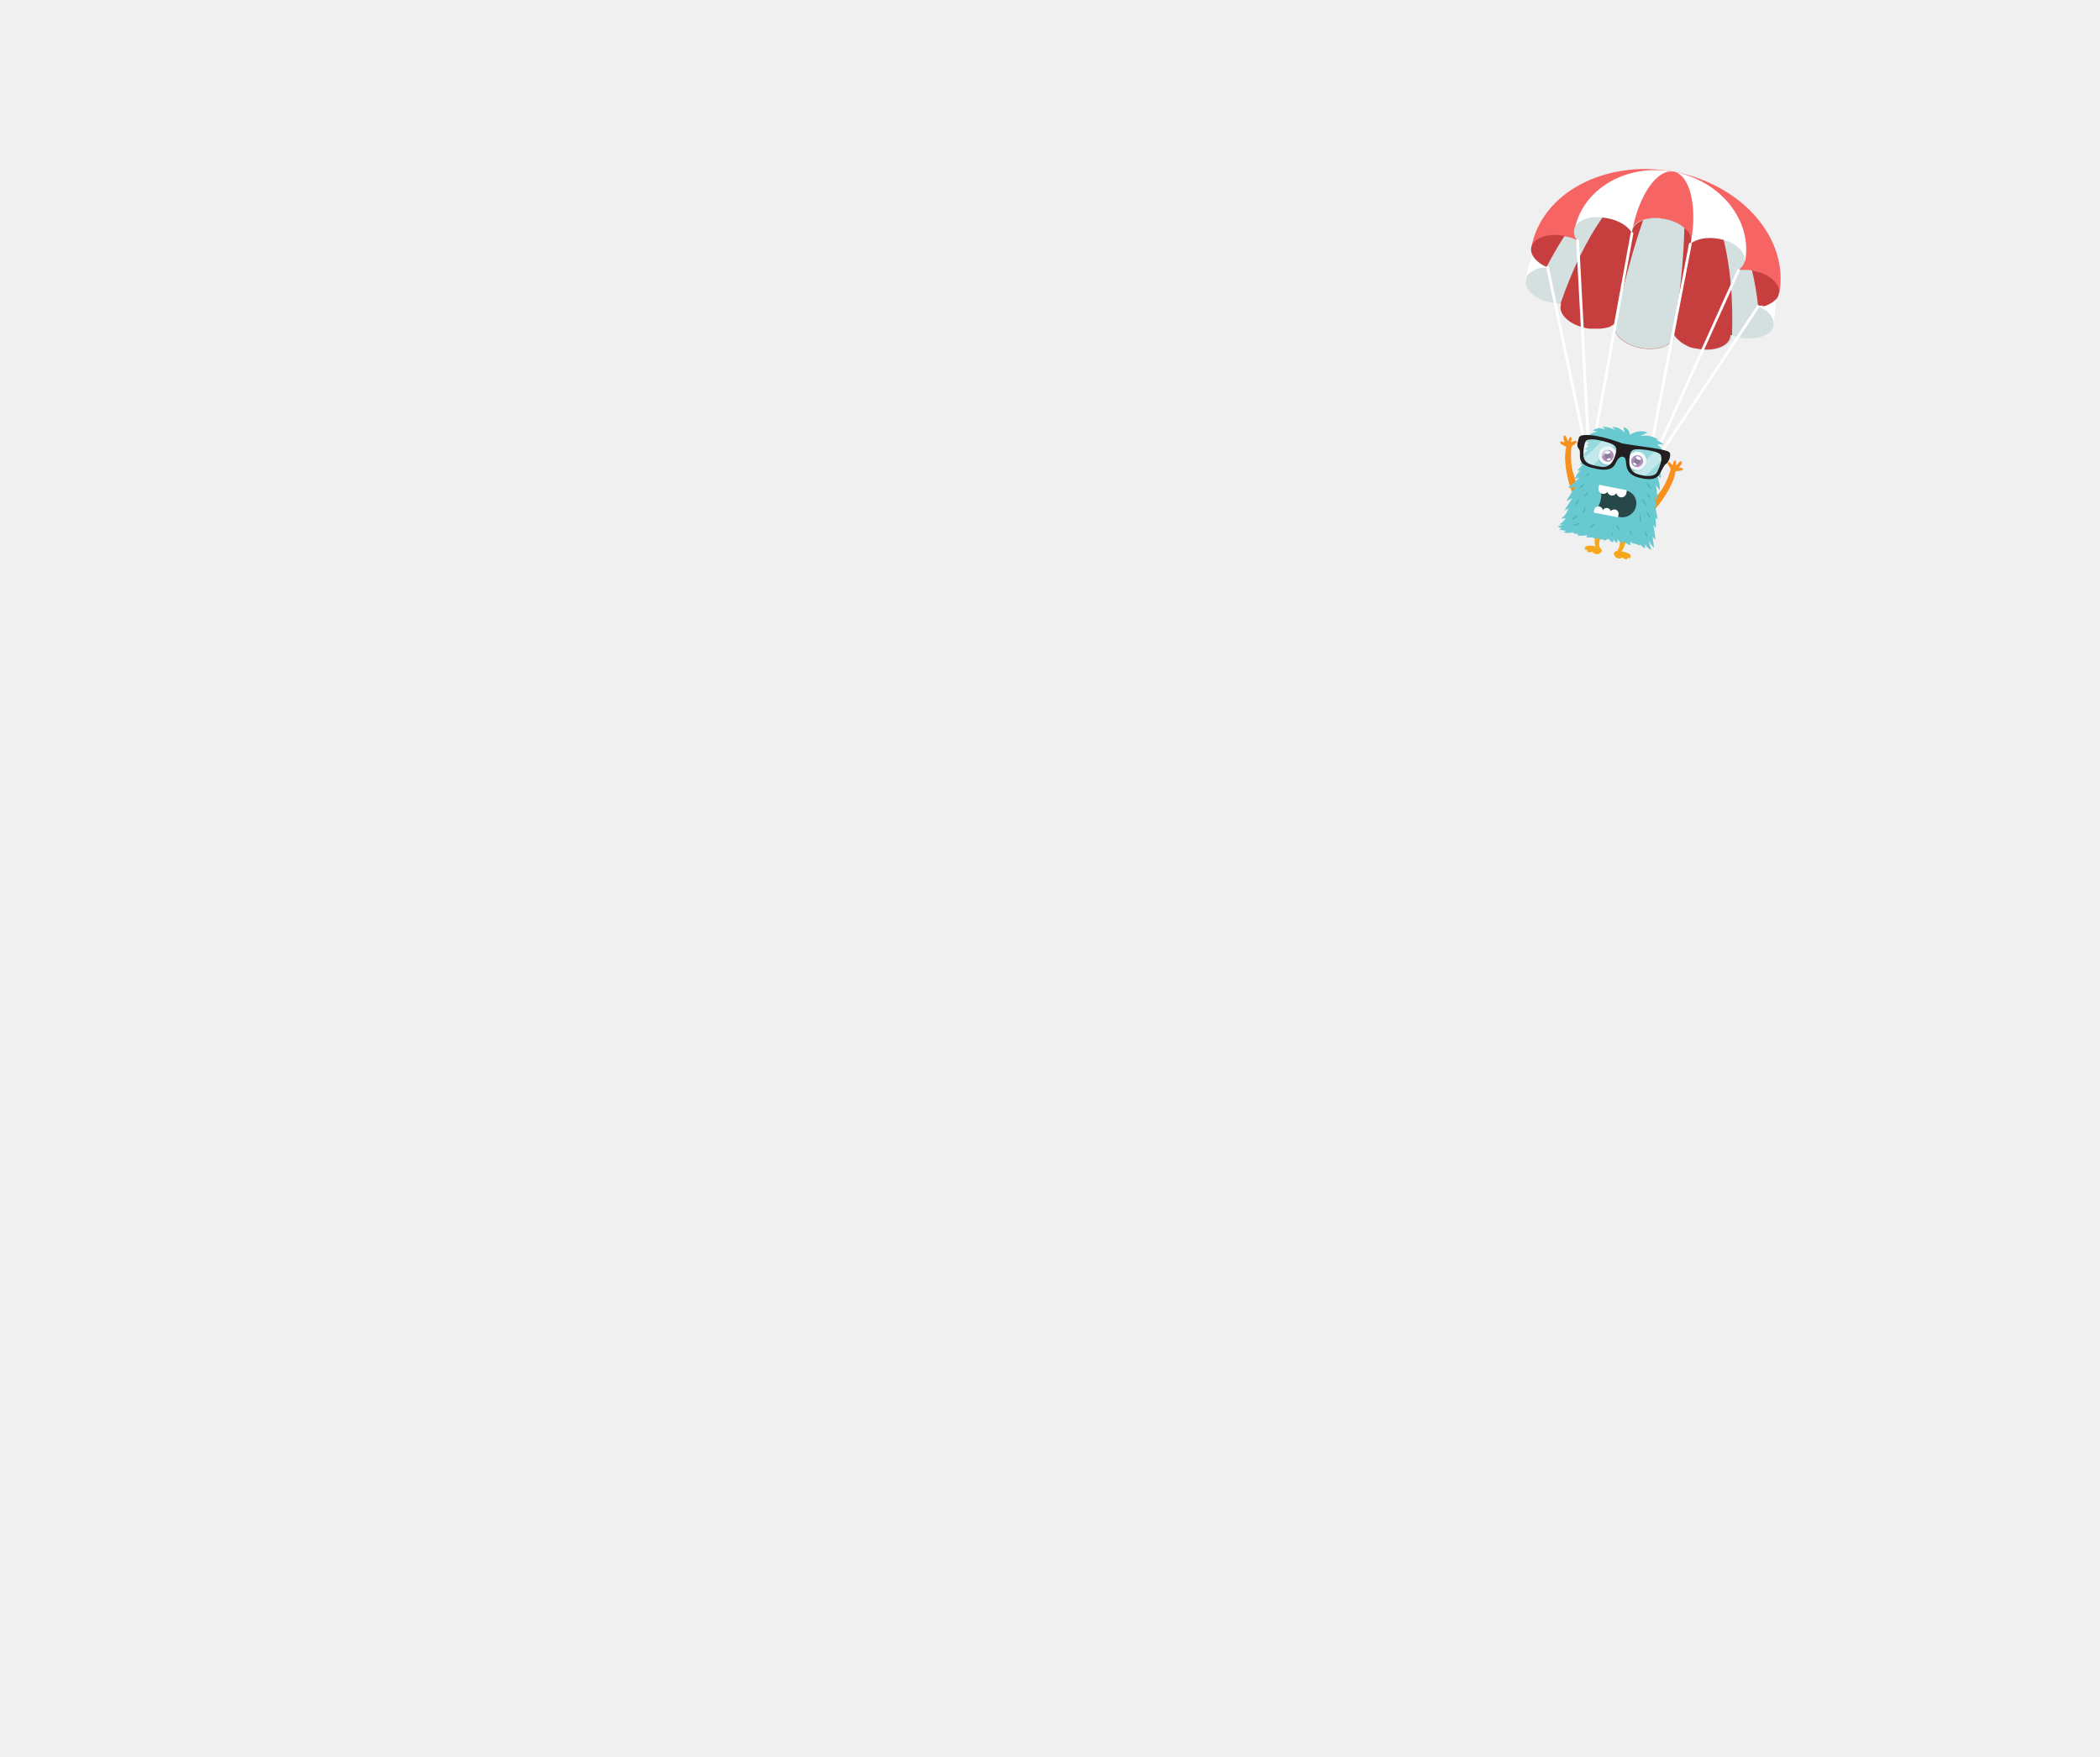
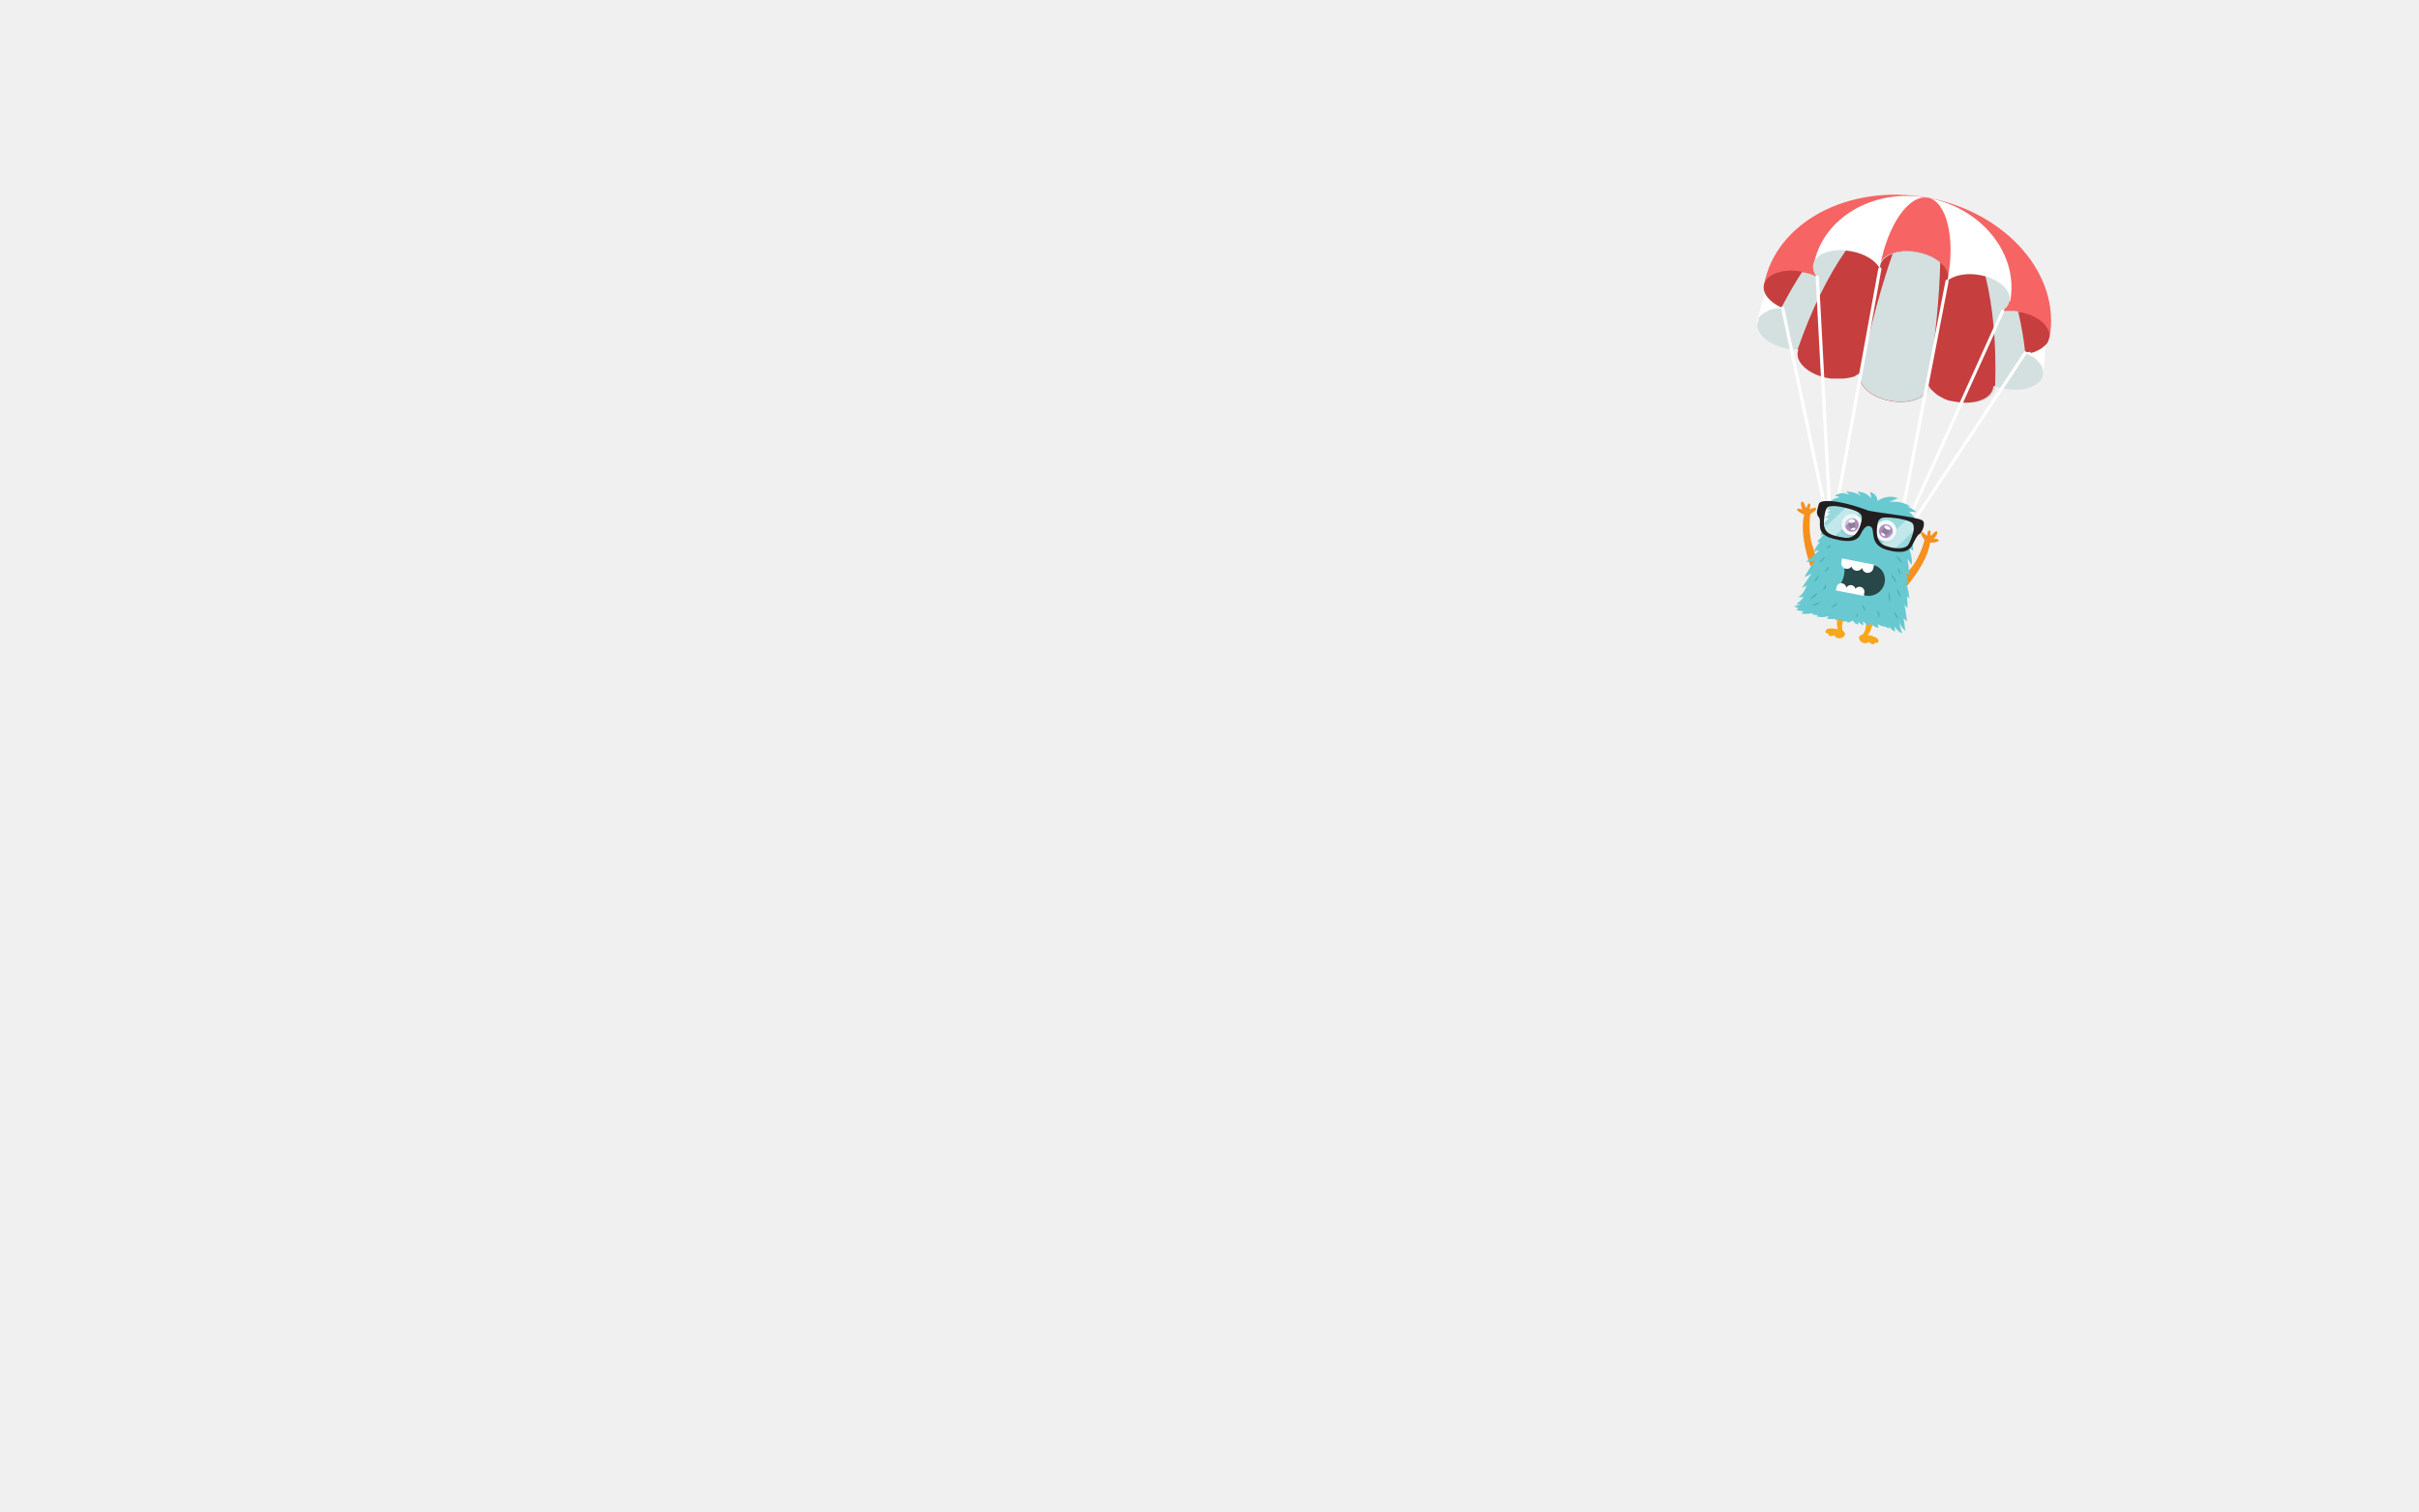
- <svg xmlns="http://www.w3.org/2000/svg" viewBox="-4291 6722 1920 1606">
+ <svg xmlns="http://www.w3.org/2000/svg" viewBox="-4305 6722 1920 1200">
  <defs>
    <style>
      .cls-1 {
-         clip-path: url(#clip-Screen_2-3);
+         clip-path: url(#clip-Screen-2-3);
      }

      .cls-2, .cls-6 {
        fill: #fff;
      }

      .cls-2, .cls-3, .cls-4, .cls-5 {
        fill-rule: evenodd;
      }

      .cls-3 {
        fill: #f66464;
      }

      .cls-4 {
        fill: #d3e0df;
      }

      .cls-5 {
        fill: #c73e3e;
      }

      .cls-7 {
        fill: #f7a71b;
      }

      .cls-8 {
        fill: #f6901e;
      }

      .cls-9 {
        fill: #69c9d0;
      }

      .cls-10, .cls-16 {
        fill: #231f20;
      }

      .cls-10 {
        opacity: 0.16;
      }

      .cls-11 {
        fill: #8e489a;
      }

      .cls-12 {
        fill: #212120;
        opacity: 0.52;
      }

      .cls-13, .cls-15 {
        fill: #e3f3f5;
      }

      .cls-13 {
        opacity: 0.57;
      }

      .cls-14 {
        opacity: 0.39;
      }

      .cls-17 {
        fill: #274748;
      }

      .cls-18 {
        fill: #43b6b8;
      }
    </style>
-     <clipPath id="clip-Screen_2-3">
-       <rect x="-4291" y="6722" width="1920" height="1606" />
+     <clipPath id="clip-Screen-2-3">
+       <rect x="-4305" y="6722" width="1920" height="1200" />
    </clipPath>
  </defs>
-   <g id="Screen_2-3" data-name="Screen 2-3" class="cls-1">
-     <g id="Groupe_292" data-name="Groupe 292" transform="translate(-4290 5186)">
+   <g id="Screen-2-3" class="cls-1">
+     <g id="Groupe_292" data-name="Groupe 292" transform="translate(-4304 5186)">
      <g id="Groupe_250" data-name="Groupe 250" transform="translate(1393.422 1690.557)">
        <g id="Groupe_224" data-name="Groupe 224" transform="translate(0 0)">
          <path id="Tracé_959" data-name="Tracé 959" class="cls-2" d="M226.68,144.084C239.026,77.29,198.16,13.83,135.564,2.348,72.967-9.258,12.346,35.56,0,102.23Z" transform="translate(0 0.166)" />
          <path id="Tracé_960" data-name="Tracé 960" class="cls-3" d="M231.28,113.472C240.416,63.716,197.2,13.96,134.608,2.354,71.888-9.128,13.736,21.862,4.6,71.741Z" transform="translate(1.079 0.036)" />
          <path id="Tracé_961" data-name="Tracé 961" class="cls-2" d="M192.535,84.275,36.6,55.507C43.391,18.221,84.01-5.731,126.976,2.294,170.065,10.2,199.449,46.988,192.535,84.275Z" transform="translate(8.588 0.219)" />
          <path id="Tracé_962" data-name="Tracé 962" class="cls-3" d="M79.3,56.14l53.707,9.877c6.05-32.594-1.111-61.362-15.927-64.078C102.141-.777,85.226,23.546,79.3,56.14Z" transform="translate(18.607 0.451)" />
          <path id="Tracé_963" data-name="Tracé 963" class="cls-4" d="M196.961,145.733a5.349,5.349,0,0,1-.617-.123h0a5.347,5.347,0,0,1-.617-.123h0c-.247,0-.37-.123-.617-.123h0c-.37-.123-.864-.247-1.235-.37h-.123l-.494-.123h0c-.247,0-.37-.123-.617-.123h-.123l-.494-.123h0c-.123,0-.37-.123-.494-.123h0c-.123,0-.37-.123-.494-.123h-.123l-.37-.123h-.247l-.37-.123L189.8,144c-.123,0-.37-.123-.494-.123h-.123v.247h0v.123h0v.123h0v.247h0v.37h0a.454.454,0,0,1-.123.37c-1.605,8.766-14.939,13.581-29.755,10.865-.247,0-.37-.123-.617-.123h-.247l-.494-.123h-.123c-.247,0-.37-.123-.617-.123h-.247l-.494-.123h-.123c-.123,0-.37-.123-.494-.123h-.123c-.247,0-.37-.123-.617-.123h-.123l-.494-.123h-.123l-.37-.123h-.123c-.123,0-.37-.123-.494-.123h-.123l-.37-.123-.123-.123-.37-.123-.247-.123-.37-.123-.247-.123-.37-.123h-.123c-.123-.123-.37-.123-.494-.247h0c-.123-.123-.37-.123-.494-.247l-.123-.123-.494-.247H149.3c-.123-.123-.37-.123-.494-.247l-.123-.123c-.123,0-.247-.123-.37-.123l-.123-.123c-.123-.123-.247-.123-.37-.247H147.7c-.123-.123-.37-.123-.494-.247l-.123-.123-.37-.123-.123-.123-.37-.247h0c-.123-.123-.247-.123-.37-.247l-.247-.123-.247-.123-.123-.123c-.123-.123-.247-.123-.37-.247h0c-.123-.123-.247-.123-.37-.247l-.123-.123-.247-.247-.123-.123c-.123-.123-.247-.123-.37-.247H143.5l-.247-.247-.123-.123-.247-.247-.123-.123c-.123-.123-.247-.247-.37-.247l-.123-.123-.247-.247-.123-.123-.247-.247-.123-.123c-.123-.123-.247-.247-.37-.247l-.123-.123-.247-.247-.123-.123-.247-.247-.123-.123-.247-.247-.123-.123-.247-.247-.123-.123-.247-.247-.123-.247-.123-.247-.123-.123-.123-.247-.123-.123c-.123-.123-.123-.247-.247-.37v-.123c-.123-.123-.123-.123-.123-.247l-.123-.123-.123-.247-.123-.123h0a.431.431,0,0,0-.123-.247h0l-.123-.123-.123-.247-.123-.123-.123-.247-.123-.123a13.418,13.418,0,0,1-.123,2.222c-1.605,8.766-14.939,13.581-29.755,10.865S81.77,143.634,83.375,134.868a14.929,14.929,0,0,1,.617-2.222l-.123.123-.123.123-.123.123-.123.123-.123.123h0l-.247.247h0l-.123.123-.247.123-.123.123c-.123,0-.123.123-.247.123h-.123c-.123.123-.247.123-.37.247l-.123.123-.247.123-.123.123-.247.123-.247.123-.247.123-1.729-.123-.247.123-.123.123c-.123,0-.247.123-.37.123l-.247.123-.247.123-.123.123-.247.123-.123.123c-.123,0-.247.123-.37.123h-.123l-.37.123h-.123l-.37.123H75.72c-.123,0-.247.123-.494.123H75.1l-.247.123h-.247l-.37.123h-.123c-.123,0-.247.123-.494.123H73.5l-.37.123H72.88c-.123,0-.37.123-.494.123h0c-.123,0-.37.123-.494.123h-.741a.742.742,0,0,0-.494.123h-.123l-.494.123h-.617a.742.742,0,0,0-.494.123H58.435a1.113,1.113,0,0,1-.617-.123h-.123l-.494-.123h-.247c-.247,0-.37-.123-.617-.123-14.816-2.716-25.557-11.976-23.952-20.742a10.286,10.286,0,0,1,.494-1.852H27.692c-.494,0-.864-.123-1.358-.123h0a1.113,1.113,0,0,1-.617-.123h0a5.347,5.347,0,0,1-.617-.123h0a5.347,5.347,0,0,1-.617-.123C9.667,111.287-1.075,102.027.53,93.261a.454.454,0,0,1,.123-.37v-.123c0-.123,0-.123.123-.247V92.4c0-.123,0-.123.123-.247v-.123c0-.123.123-.247.123-.37v-.123c0-.123.123-.123.123-.247v-.123c0-.123.123-.123.123-.247v-.123a.431.431,0,0,1,.123-.247h0c-.247-.247-.247-.37-.247-.494v-.123c0-.123.123-.123.123-.247l.123-.123c0-.123.123-.123.123-.247v-.123c.123-.123.123-.247.247-.37h0l.247-.247.123-.123c0-.123.123-.123.123-.247l.123-.123.247-.247h0c.123-.123.123-.247.247-.247L3,87.458l.247-.247.123-.123h.247l.123-.123c.123-.123.247-.123.247-.247h.123l.247-.123.123-.123.123-.123.123-.123.247-.247h0c.123-.123.247-.123.37-.247l.123-.123.247-.123.123-.123.247-.123H6.21c.123-.123.247-.123.37-.247H6.7l.247-.123.37-.247.247-.123.123-.123.247-.123.247-.123L8.555,84l.123-.123.247-.123.123-.123.247-.123.247-.123h0c.123,0,.247-.123.37-.123h0l.123-.123.247-.123.247-.123.247-.123.37.247.37-.123.247-.123.37-.123.247-.123.247-.123.247-.123h.247l.247-.123h0c.123,0,.247-.123.494-.123h1.728l.494-.123h4.321C10.531,77.828,4.358,70.667,5.592,63.876,7.2,55.11,20.531,50.3,35.347,53.012a5.347,5.347,0,0,1,.617.123h0c.247,0,.37.123.494.123h.123c.247,0,.37.123.617.123h.123a4.387,4.387,0,0,0,1.235.247h0c.247,0,.37.123.617.123h0a.943.943,0,0,1,.617.247h0c.247,0,.37.123.617.123h.123c.247,0,.37.123.617.123h.123c.123,0,.37.123.494.123h0c.247.123.37.123.617.247h0c.123,0,.37.123.494.123l.123.123c.123,0,.37.123.494.123h.123c.123.123.37.123.494.247h0c.123.123.37.123.494.247h.123c.123.123.37.123.494.247h0c.123.123.37.123.494.247h0c.123.123.37.123.494.247h0c.123.123.37.123.494.247h.123c.123.123.247.123.494.247h.123a12.258,12.258,0,0,1-2.84-9.507c1.605-8.766,14.939-13.581,29.755-10.865C85.227,38.319,93.992,43.875,97.2,50.172a13.42,13.42,0,0,1,.123-2.222c1.605-8.766,14.939-13.581,29.755-10.865s25.557,11.976,23.952,20.742a14.926,14.926,0,0,1-.617,2.222c5.186-4.692,15.31-6.791,26.174-4.815,14.816,2.716,25.557,11.976,23.952,20.742-.617,3.21-2.716,5.926-6.05,7.9h9.383c.37,0,.864.123,1.235.123h.123a1.113,1.113,0,0,1,.617.123h.123a1.113,1.113,0,0,1,.617.123h0a5.347,5.347,0,0,1,.617.123c14.816,2.716,25.557,11.976,23.952,20.742a.454.454,0,0,1-.123.37v.123l-.123.247v.123c0,.123,0,.123-.123.247v.123c0,.123-.123.247-.123.37v.123c0,.123-.123.123-.123.247v.123c0,.123-.123.123-.123.247v.123a.431.431,0,0,1-.123.247h0a.431.431,0,0,1-.123.247v.123c0,.123-.123.123-.123.247l-.123.123c0,.123-.123.123-.123.247v.123c-.123.123-.123.247-.247.37h0l-.247.247-.123.123-.123.247-.123.123-.247.247h0c-.123.123-.123.247-.247.247l-.123.123-.247.247-.123.123-.247.247-.123.123c-.123.123-.247.123-.247.247l-.123.123-.247.123-.123.123-.123.123-.123.123c-.123,0-.123.123-.247.123l-.123.123c-.123.123-.247.123-.247.247l-.123.123-.247.123-.123.123-.247.123-.123.123c-.123.123-.247.123-.37.247l-.123.123-.247.123-.123.123-.247.123-.247.123-.247.123c-.123.123-.247.123-.494.247l-.123.123-.247.123-.247.123-.247.123-.247.123-.247.123c-.123,0-.247.123-.37.123l-.247.123-.247.123-.247.123-.247.123-.247.123-.247.123c-.123,0-.37.123-.494.123l-.247.123-.247.123h-.123l-.37.123H218.2l-.37.123-.494.123-.37.123h-.123l-.37.123h-.123l.864-.864h0c-.494.123-.864.123-1.358.247h-.494c-.494,0-.864.123-1.358.123h-1.975l.123.123c.247.123.37.123.617.247l.247.123.247.123.247.123.247.123.247.123.247.123.37.247h0l.247.123.247.123.247.123.247.123.247.123h0l.37.247.247.123.247.123.247.123.247.123.247.123.247.123.247.123c.123.123.247.123.37.247l.247.123.247.123.247.123.247.123.123.123c.123.123.247.247.37.247h.123c.123.123.247.123.37.247l.123.123.247.247.123.123.247.247.123.123c.123.123.247.247.37.247l.123.123.247.247.123.123.247.247.123.123.37.37h0v.123l.247.247.123.123.247.247.123.123.247.247.123.123c.123.123.247.247.247.37l.123.123.247.247.123.123.123.247.123.123c.123.123.123.247.247.37h0c.123.123.123.247.247.37l.123.123.123.247.123.123a.431.431,0,0,0,.123.247v.123c.123.123.123.247.247.37v.123c0,.123.123.123.123.247l.123.123c0,.123.123.123.123.247v.123c0,.123.123.247.123.37h0c0,.123.123.247.123.37v.123l.123.247v.123c0,.123.123.247.123.37h0c0,.123.123.247.123.37v1.235h0v2.84C225.111,143.634,211.777,148.449,196.961,145.733Z" transform="translate(0.087 8.394)" />
          <g id="Groupe_223" data-name="Groupe 223" transform="translate(5.42 60.278)">
            <path id="Tracé_964" data-name="Tracé 964" class="cls-5" d="M18.6,78.064C9.217,73.866,3.415,66.952,4.526,60.409c1.605-8.766,14.939-13.581,29.755-10.865a5.347,5.347,0,0,1,.617.123h.123A323.954,323.954,0,0,0,18.6,78.064Z" transform="translate(-4.39 -48.787)" />
            <path id="Tracé_965" data-name="Tracé 965" class="cls-5" d="M168,75.1h.123a5.35,5.35,0,0,1,.617.123C183.556,77.94,194.3,87.2,192.693,95.965a.454.454,0,0,1-.123.37v.123l-.123.247v.123c0,.123,0,.123-.123.247V97.2c0,.123-.123.247-.123.37v.123c0,.123-.123.123-.123.247v.123c0,.123-.123.123-.123.247v.123a.431.431,0,0,1-.123.247h0a.431.431,0,0,1-.123.247v.123c0,.123-.123.123-.123.247l-.123.123c0,.123-.123.123-.123.247v.123c-.123.123-.123.247-.247.37h0l-.247.247-.123.123-.123.247-.123.123-.247.247h0c-.123.123-.123.247-.247.247l-.123.123-.247.247-.123.123-.247.247-.123.123c-.123.123-.247.123-.247.247l-.123.123-.247.123-.123.123-.123.123-.123.123c-.123,0-.123.123-.247.123l-.123.123c-.123.123-.247.123-.247.247l-.123.123-.247.123-.123.123-.247.123-.123.123c-.123.123-.247.123-.37.247l-.123.123-.247.123-.123.123-.247.123-.247.123-.247.123c-.123.123-.247.123-.494.247l-.123.123-.247.123-.247.123-.247.123-.247.123-.247.123c-.123,0-.247.123-.37.123l-.247.123-.247.123-.247.123-.247.123-.247.123-.247.123c-.123,0-.37.123-.494.123l-.247.123-.247.123h-.123l-.37.123h-.123l-.37.123-.494.123-.37.123h-.123l-.37.123h-.123v-.988h0c-.494.123-.864.123-1.358.247h-.494c-.494,0-.864.123-1.358.123h-1.111A259.615,259.615,0,0,0,168,75.1Z" transform="translate(33.999 -42.613)" />
          </g>
          <path id="Tracé_966" data-name="Tracé 966" class="cls-5" d="M183.006,143.437c1.111-32.965-1.605-62.843-7.655-87.042a44.31,44.31,0,0,0-4.321-.988c-10.865-1.975-20.989.123-26.174,4.815A11.686,11.686,0,0,0,145.473,58c1.605-8.766-9.136-18.026-23.952-20.742s-28.15,2.1-29.755,10.865a13.419,13.419,0,0,0-.123,2.222c-3.21-6.3-11.853-11.853-22.841-13.828-1.482-.247-2.963-.494-4.321-.617C50.159,56.4,36.948,83.31,26.207,114.547h.617a10.286,10.286,0,0,0-.494,1.852c-1.605,8.766,9.136,18.026,23.952,20.742.247,0,.37.123.617.123h.247l.494.123h.123a1.113,1.113,0,0,1,.617.123H62.876a.742.742,0,0,0,.494-.123h.617l.494-.123H64.6a.742.742,0,0,0,.494-.123h.741c.123,0,.37-.123.494-.123h0c.123,0,.37-.123.494-.123h.247l.37-.123h.123c.123,0,.247-.123.494-.123h.123l.37-.123H68.8l.247-.123h.123c.123,0,.247-.123.494-.123h.123l.37-.123h.123l.37-.123h.123c.123,0,.247-.123.37-.123l.123-.123.247-.123.123-.123.247-.123.247-.123c.123,0,.247-.123.37-.123l.123-.123.247-.247.123-.123.247-.123.247-.123.247-.123.123-.123.247-.123.123-.123c.123-.123.247-.123.37-.247h.123c.123,0,.123-.123.247-.123l.123-.123.247-.123.123-.123h0l.247-.247h0l.123-.123.123-.123.123-.123.123-.123.123-.123a11.686,11.686,0,0,0-.617,2.222c-1.605,8.766,9.136,18.026,23.952,20.742s28.15-2.1,29.755-10.865a13.42,13.42,0,0,0,.123-2.222l.123.123.123.247.123.123.123.247.123.123h0a.431.431,0,0,0,.123.247h0l.123.123.123.247.123.123c0,.123.123.123.123.247v.123c.123.123.123.247.247.37l.123.123.123.247.123.123.123.247.123.247.247.247.123.123.247.247.123.123.247.247.123.123.247.247.123.123.247.247.123.123c.123.123.247.247.37.247l.123.123.247.247.123.123.247.247.123.123c.123.123.247.247.37.247l.123.123.247.247.123.123.247.247h.123c.123.123.247.123.37.247l.123.123.247.247.123.123c.123.123.247.123.37.247h0c.123.123.247.123.37.247l.123.123.247.123.247.123c.123.123.247.123.37.247h0l.37.247.123.123.37.123.123.123c.123.123.37.123.494.247h.123c.123.123.247.123.37.247l.123.123c.123,0,.247.123.37.123l.123.123c.123.123.37.123.494.247h.123l.494.247.123.123c.123.123.37.123.494.247h0c.123.123.37.123.494.247h.123l.37.123.247.123.37.123.247.123.37.123.123.123.37.123h.123c.123,0,.37.123.494.123h.123l.37.123h.123l.494.123h.123c.247,0,.37.123.617.123h.123c.123,0,.37.123.494.123h.123l.494.123h.247c.247,0,.37.123.617.123h.123l.494.123h.247c.247,0,.37.123.617.123,14.816,2.716,28.15-2.1,29.755-10.865a.454.454,0,0,1,.123-.37h0v-.37h0v-.247h0v-.123h0v-.123h0v-.247h.123c.988-.247,1.111-.247,1.358-.124Z" transform="translate(6.141 8.468)" />
          <path id="Tracé_967" data-name="Tracé 967" class="cls-4" d="M130.012,45.172c-4.321-3.7-10.618-6.667-18.026-8.025-7.284-1.358-14.322-.864-19.631.988-8.642,24.446-17.655,57.04-25.434,94.2h0l.123-.123c-.123.247-.123.494-.247.617-.123.864-.37,1.729-.494,2.593-.617,8.4,9.877,17.038,24.075,19.631s27.039-1.728,29.508-9.754l.37-2.593v-.741l.123.123h0C126.308,104.682,129.519,70.976,130.012,45.172Z" transform="translate(15.552 8.579)" />
        </g>
        <path id="Tracé_968" data-name="Tracé 968" class="cls-6" d="M37.8,53.158a1.3,1.3,0,0,1,2.593-.123L51.381,259.59a1.3,1.3,0,1,1-2.593.123Z" transform="translate(8.869 12.198)" />
        <path id="Tracé_969" data-name="Tracé 969" class="cls-6" d="M15.6,73.286a1.259,1.259,0,0,1,2.469-.494l38.4,181.986a1.259,1.259,0,1,1-2.469.494Z" transform="translate(3.656 16.887)" />
        <path id="Tracé_970" data-name="Tracé 970" class="cls-6" d="M173.432,74.535a1.216,1.216,0,1,1,2.222.988L90.34,264.423a1.216,1.216,0,1,1-2.222-.988Z" transform="translate(20.654 17.366)" />
        <path id="Tracé_971" data-name="Tracé 971" class="cls-6" d="M191.356,101.31a1.25,1.25,0,1,1,2.1,1.358L90.238,258.356A1.25,1.25,0,1,1,88.14,257Z" transform="translate(20.632 23.68)" />
        <path id="Tracé_972" data-name="Tracé 972" class="cls-6" d="M85.471,47.691a1.259,1.259,0,0,1,2.469.494L49.173,261.161a1.259,1.259,0,0,1-2.469-.494Z" transform="translate(10.954 10.998)" />
        <path id="Tracé_973" data-name="Tracé 973" class="cls-6" d="M129.117,55.591a1.259,1.259,0,1,1,2.469.494L90.473,268.69A1.259,1.259,0,1,1,88,268.2Z" transform="translate(20.645 12.852)" />
      </g>
      <g id="Groupe_251" data-name="Groupe 251" transform="translate(1430.029 1916.235) rotate(11)">
        <path id="Tracé_68" data-name="Tracé 68" class="cls-7" d="M13.3,14.641c-2.092-3.625-1.394-9.11.6-14.641h-6.6C6.934,5.484,7.259,11.248,9.4,14.269c0,0-7.9-.232-9.11,2.37,0,0-1.023,2,.79,2.417a15.144,15.144,0,0,0,1.766.232c-.186.7-.046,1.348.79,1.441a6.515,6.515,0,0,0,3.811-1.115H7.77c.046.465.744,1.255,2.417,1.534a5.061,5.061,0,0,0,5.485-3.161C16.276,15.989,13.3,14.641,13.3,14.641Z" transform="translate(40.628 97.559)" />
        <path id="Tracé_69" data-name="Tracé 69" class="cls-7" d="M2.451,14.641C4.543,11.015,3.846,5.531,1.847,0h6.6c.372,5.485.046,11.248-2.092,14.269,0,0,7.9-.232,9.11,2.37,0,0,1.023,2-.79,2.417a15.157,15.157,0,0,1-1.766.232c.186.7.046,1.348-.79,1.441a6.516,6.516,0,0,1-3.811-1.115H7.982c-.046.465-.744,1.255-2.417,1.534A5.061,5.061,0,0,1,.081,17.987C-.523,15.989,2.451,14.641,2.451,14.641Z" transform="translate(67.7 97.512)" />
        <path id="Tracé_70" data-name="Tracé 70" class="cls-8" d="M4.648,49.373c.279.558,14.13-23.193,13.014-39.414,0,0,7.158-1.627,6.368-3.393,0,0-.93-1.3-4.183-.186,0,0,3.3-5.159,1.627-6.228s-3.3,3.858-4.183,4.044c-.883.139-.372-1.627-.976-3.161S14.13.849,14.223,2.383c.139,1.534.558,2.928-.837,2.092S9.529,1.639,9.2,3.777c-.232,1.534,3.254,3.951,3.625,4.741.418.837-1.023,14.083-5.392,22.589S.047,44.725,0,44.957A11.12,11.12,0,0,1,4.648,49.373Z" transform="translate(91.019 20.578)" />
        <path id="Tracé_71" data-name="Tracé 71" class="cls-8" d="M19.443,49.373C19.164,49.93,5.313,26.18,6.429,9.959c0,0-7.158-1.627-6.368-3.393,0,0,.93-1.3,4.183-.186,0,0-3.3-5.159-1.627-6.228S5.917,4.009,6.8,4.2c.883.139.372-1.627.976-3.161S9.961.849,9.868,2.383c-.139,1.487-.6,2.882.79,2.045s3.858-2.835,4.183-.7c.232,1.534-3.254,3.951-3.625,4.741-.418.837,1.023,14.083,5.392,22.589S24,44.678,24.044,44.911C24.137,45.19,21.255,45.98,19.443,49.373Z" transform="translate(0 17.743)" />
        <path id="Tracé_72" data-name="Tracé 72" class="cls-9" d="M85.01,98.163c.418.465.79.93,1.162,1.348a12.618,12.618,0,0,0,1.115,1.115c.372.325.7.6,1.023.883a11.929,11.929,0,0,0,1.534,1.069c.372.232.558.325.558.325-.139-.418-.232-.79-.372-1.162-.046-.186-.139-.372-.186-.558s-.139-.372-.186-.558c-.139-.372-.232-.744-.372-1.115s-.232-.744-.372-1.115c-.511-1.487-1.023-2.975-1.534-4.415-.093-.232-.186-.511-.279-.744l.046.046c.372.325.744.558,1.023.79a8.989,8.989,0,0,0,1.58.93c.372.186.6.279.6.279l-.418-1.115c-.046-.186-.139-.372-.186-.558s-.139-.372-.186-.558a9.741,9.741,0,0,1-.372-1.069c-.139-.372-.232-.744-.372-1.069-.465-1.441-.976-2.835-1.441-4.23-.232-.7-.511-1.394-.744-2.045-.232-.7-.511-1.348-.79-2.045l-.139-.279c.372.418.744.79,1.069,1.115a17.358,17.358,0,0,0,1.348,1.162,2.908,2.908,0,0,0,.511.372,54.339,54.339,0,0,0-2.092-8.924c-.046-.139-.093-.325-.139-.465a.816.816,0,0,1,.232.186,17.286,17.286,0,0,0,1.534,1.023c.372.232.558.325.558.325a57.9,57.9,0,0,0-3.439-8.738q-.7-1.464-1.394-2.789c.325.093.6.186.837.232.279.046.465.093.465.093a37.872,37.872,0,0,0-1.673-5.577c-.418-.976-.837-1.952-1.3-2.835a6.5,6.5,0,0,0,1.3.79,3.276,3.276,0,0,0,1.58.325,2.5,2.5,0,0,0,.372-.046.36.36,0,0,1,.139-.046,3.866,3.866,0,0,1-.93-1.394,15.723,15.723,0,0,1-.511-1.58c-.325-1.162-.651-2.277-1.023-3.439-.372-1.115-.7-2.231-1.115-3.346-.325-.837-.651-1.673-.976-2.463.232.279.511.511.744.744.7.7,1.3,1.348,1.813,1.859a9.57,9.57,0,0,0,.744.7,3.741,3.741,0,0,0,.651.418c.186.093.325.139.418.186a.2.2,0,0,1,.139.046,5.718,5.718,0,0,1-.465-2,10.282,10.282,0,0,0-.232-1.162,10.852,10.852,0,0,0-.325-1.162,32.081,32.081,0,0,0-1.72-4.23c-.6-1.3-1.208-2.51-1.72-3.625a6.2,6.2,0,0,1-.325-.837h0c.651.511,1.255.93,1.766,1.255a8.25,8.25,0,0,0,1.255.651,3.212,3.212,0,0,1,.465.232,25.549,25.549,0,0,0-.79-3.486c-.325-1.115-.651-2.138-.93-3.068-.139-.465-.279-.93-.372-1.394-.139-.465-.232-.976-.372-1.441a2.969,2.969,0,0,1-.093-.325c.139.046.232.093.372.139a7.171,7.171,0,0,0,.79.232,6.064,6.064,0,0,1,.6.139c.325.046.511.093.511.093-1.069-2.277-2.092-4.276-2.975-6.182-.465-.93-.883-1.859-1.255-2.742a1.392,1.392,0,0,0-.186-.372c.139.093.325.232.465.325a6.374,6.374,0,0,1,.93.744l.232.232.093.093a4.133,4.133,0,0,0,.093-2.138,9.56,9.56,0,0,0-.651-2.045,13.311,13.311,0,0,0-2-3.346c-.186-.186-.325-.372-.511-.558q.558.07.976.139c.651.093,1.208.186,1.58.232a5.258,5.258,0,0,1,.558.093,15.105,15.105,0,0,0-6-5.206c1.208-.186,2.277-.372,3.161-.511.79-.139,1.441-.279,1.906-.372l.7-.139A27.342,27.342,0,0,0,75.9,6.368c-.93-.232-1.813-.465-2.742-.6.651-.186,1.208-.325,1.58-.418.465-.139.7-.186.7-.186a20.375,20.375,0,0,0-5.577-1.534,23.7,23.7,0,0,0-5.438-.046,28.831,28.831,0,0,0-6.042,1.348C60.1,3.718,61.631,2.649,62.7,1.906c.558-.372,1.023-.7,1.348-.883A4.332,4.332,0,0,1,64.559.7,13.879,13.879,0,0,0,59.586.418a17.045,17.045,0,0,0-4.462,1.208A21.246,21.246,0,0,0,48.989,5.81a4.9,4.9,0,0,0-.232-.883,6.77,6.77,0,0,0-1.441-2.463A6.294,6.294,0,0,0,45.41.93,5.527,5.527,0,0,0,43.644.279,1.069,1.069,0,0,0,42.9,0h-.511a1.459,1.459,0,0,0-.418.046,17.85,17.85,0,0,1,1.023,2.51c.279.744.465,1.487.651,2.185a14.13,14.13,0,0,0-4.369-2.556,12.65,12.65,0,0,0-2.928-.7,13.313,13.313,0,0,0-2.324-.046,8.459,8.459,0,0,0-1.487.186,5.258,5.258,0,0,0-.558.093,34.731,34.731,0,0,0,2.975,2.463l.558.418a15.913,15.913,0,0,0-1.859-.79,17.9,17.9,0,0,0-3.207-.79,22.141,22.141,0,0,0-5.206-.093,16.712,16.712,0,0,0-2,.325,31.336,31.336,0,0,0,2.882,2.185,5.4,5.4,0,0,0-.837-.186,11.956,11.956,0,0,0-3.625-.279,8.976,8.976,0,0,0-1.673.279c-.511.139-.976.325-1.394.465a11.411,11.411,0,0,0-2.045,1.162,10.351,10.351,0,0,0-1.162.976,2.07,2.07,0,0,0-.372.372c1.3.186,2.556.325,3.718.465.139,0,.279.046.418.046A12.442,12.442,0,0,0,16.268,9.9a12.1,12.1,0,0,0-3.579,2.975,5.628,5.628,0,0,0-.79,1.115,2.055,2.055,0,0,0-.232.418,34.906,34.906,0,0,0,3.9-.186,11.43,11.43,0,0,0-1.534,1.441c-.465.511-.883,1.069-1.255,1.534-.372.511-.7.93-.976,1.3a6.761,6.761,0,0,1-.7.93c-.186.232-.279.372-.279.372a6.624,6.624,0,0,0,3.021.139c-.046.046-.093.139-.186.186q-.558.627-.976,1.115a10.249,10.249,0,0,1-.79.744c-.232.186-.325.279-.325.279a4.667,4.667,0,0,0,2.231.7c-.279.325-.511.7-.744.976-.418.558-.744,1.023-1.069,1.394a7.812,7.812,0,0,1-.883.883,1.769,1.769,0,0,0-.279.232c-.093.046-.093.093-.093.093a4.193,4.193,0,0,0,1.859.418,5.066,5.066,0,0,0,1.208-.139l-.046.279-.79.79a16.06,16.06,0,0,0-2.092,2.975,10.252,10.252,0,0,0-.511,1.023c-.093.232-.186.418-.186.418a9.367,9.367,0,0,0,2.556-.093c-.046.046-.046.093-.093.093a12.98,12.98,0,0,0-1.813,3.951c-.372,1.255-.558,2.51-.744,3.439-.046.465-.139.837-.139,1.115a2.869,2.869,0,0,0-.046.418,8.2,8.2,0,0,0,2.185-.837c-.186.279-.372.6-.558.883-.93,1.534-1.72,2.928-2.37,3.951-.325.511-.6.93-.744,1.208a4.827,4.827,0,0,0-.279.465,10.582,10.582,0,0,0,2.37-.418,18.583,18.583,0,0,0-1.441,2.649c-.372.79-.651,1.534-.883,2.185-.232.7-.465,1.348-.6,1.952a3.624,3.624,0,0,0-.046,1.394c.046.139.046.279.093.325l.046.093a6.084,6.084,0,0,1,1.255-.883c.418-.232.883-.465,1.394-.79a2.578,2.578,0,0,0,.372-.279l-.093.7c-.046.046-.093.139-.139.186-.837,1.162-1.58,2.231-2.324,3.254S6.739,59.167,6.089,60s-1.255,1.534-1.766,2.138a9.465,9.465,0,0,0-.7.79,7.742,7.742,0,0,1-.558.6,5.468,5.468,0,0,0-.465.511,13.849,13.849,0,0,0,4.973-1.441,16.259,16.259,0,0,0,1.952-1.115c-1.162,2.37-2.138,4.555-2.928,6.6-.93,2.277-1.673,4.323-2.185,5.763-.232.744-.465,1.348-.6,1.766a6.076,6.076,0,0,0-.186.651,20.177,20.177,0,0,0,4.741-3.718l-.093.651c-.372.837-.744,1.627-1.069,2.417-1.162,2.649-2.092,4.973-2.742,6.646-.325.837-.558,1.487-.744,2a4.021,4.021,0,0,0-.232.744,24.952,24.952,0,0,0,3.346-2.6c-.279,1.115-.511,2.138-.79,3.068a14.109,14.109,0,0,1-.558,1.673c-.093.279-.186.511-.279.79l-.279.7a13.341,13.341,0,0,1-1.348,2.324,7.279,7.279,0,0,1-1.3,1.348c-.093.093-.186.139-.232.186a.642.642,0,0,0-.186.139c-.093.093-.139.093-.139.093a6.531,6.531,0,0,0,2.789-.372A8.889,8.889,0,0,0,6,91.61c-.046.186-.139.372-.186.511a17.571,17.571,0,0,1-1.3,2.649,19.571,19.571,0,0,1-1.58,2.045c-.511.558-.93,1.023-1.208,1.3a3.35,3.35,0,0,1-.465.465,10.72,10.72,0,0,0,3.9-.837c-.372.232-.744.465-1.069.7a18.687,18.687,0,0,1-2.045,1.115l-.837.418a6.824,6.824,0,0,1-.651.279c-.372.139-.558.232-.558.232a10.494,10.494,0,0,0,4,.93c-.093.093-.232.139-.325.232-1.115.837-1.72,1.394-1.72,1.394a23.984,23.984,0,0,0,6.321,0c-.139.139-.232.279-.372.418a13.844,13.844,0,0,0-1.255,1.58A18.667,18.667,0,0,0,14.13,103.6c.558-.232,1.069-.465,1.58-.7a6.821,6.821,0,0,0-.418.7,2.119,2.119,0,0,0-.186.372,12.053,12.053,0,0,0,5.02-.279c-.7.837-1.069,1.394-1.069,1.394a17.765,17.765,0,0,0,7.018-1.023,18.2,18.2,0,0,0,2.37-1.023,2.774,2.774,0,0,0-.418.7,3.343,3.343,0,0,0-.465,1.115v.418a1.582,1.582,0,0,1,.651-.093h.651a3.518,3.518,0,0,0,.7-.046,3.588,3.588,0,0,0,.7-.093,15.74,15.74,0,0,0,2.649-.6c.465-.139.883-.325,1.348-.511a1.893,1.893,0,0,0-.279.511,4.3,4.3,0,0,1-.232.418c1.162-.046,2.231-.093,3.3-.232a27.8,27.8,0,0,0,2.835-.558c-.093.418-.139.7-.139.7a9.2,9.2,0,0,0,4-.511v.418a.846.846,0,0,0,.186.511c.093.093.186.093.186.046v-.046h.046c.046,0,.093-.046.186-.046h.139l.093-.046c.046,0,.093,0,.093-.046h.093l.325-.186.325-.186c.093-.046.186-.139.279-.186a3.876,3.876,0,0,0,.558-.372,15.989,15.989,0,0,0,1.673-1.3l.558.558.7.558a4.014,4.014,0,0,0,.744.465,5.315,5.315,0,0,0,1.441.6,4.561,4.561,0,0,0,1.023.093,1.643,1.643,0,0,0,.279-.046.162.162,0,0,0,.093-.046,19.133,19.133,0,0,1-.232-2.092,12.78,12.78,0,0,0,2.556,1.627,12.353,12.353,0,0,0,1.487.6,11.517,11.517,0,0,0-.418-3.393h.139a7.148,7.148,0,0,0,.6.558c.325.279.6.511.93.744a6.747,6.747,0,0,0,.883.558,6.582,6.582,0,0,0,.837.372,4.763,4.763,0,0,0,1.208.372c.279.046.465.093.465.093-.046-.279-.139-.511-.186-.79l-.093-.372-.046-.139a1.743,1.743,0,0,0,.465.046,3.7,3.7,0,0,0,1.023,0,1.286,1.286,0,0,0,.372-.046c-.093-.279-.139-.558-.232-.79a16.431,16.431,0,0,0,1.58,1.115,10,10,0,0,0,3.393,1.069c.465.046.837.093,1.115.093h.418a12.442,12.442,0,0,0-1.162-2.882c.139.046.279.139.418.186a11.812,11.812,0,0,0,3.9.837,10.261,10.261,0,0,0,1.208,0,2.109,2.109,0,0,0,.465-.046l-.139-.279a12.209,12.209,0,0,0,3.9,1.023c-.139-.6-.279-1.208-.465-1.766.093.093.186.232.279.325a11.068,11.068,0,0,0,1.72,1.627,7.347,7.347,0,0,0,1.673.883,3.873,3.873,0,0,0,.7.186,2.4,2.4,0,0,0,.511.093,3.13,3.13,0,0,0,.465.046c-.279-.976-.511-1.859-.744-2.742a10.455,10.455,0,0,1-.232-1.023,15.812,15.812,0,0,0,2.231,2.138,10.068,10.068,0,0,0,2.37,1.394,6.436,6.436,0,0,0,1.72.418h.6a12.823,12.823,0,0,1-2.138-3.439c-.279-.6-.558-1.208-.837-1.859-.279-.6-.558-1.255-.837-1.859-.093-.232-.232-.511-.325-.744.046-.093.093-.139.139-.232A2.628,2.628,0,0,0,85.01,98.163Z" transform="translate(12.378 0)" />
        <ellipse id="Ellipse_18" data-name="Ellipse 18" class="cls-10" cx="9.249" cy="9.249" rx="9.249" ry="9.249" transform="matrix(0.939, -0.345, 0.345, 0.939, 33.182, 23.598)" />
        <ellipse id="Ellipse_19" data-name="Ellipse 19" class="cls-6" cx="8.413" cy="8.413" rx="8.413" ry="8.413" transform="translate(36.64 19.707)" />
        <ellipse id="Ellipse_20" data-name="Ellipse 20" class="cls-11" cx="5.438" cy="5.438" rx="5.438" ry="5.438" transform="translate(38.7 32.666) rotate(-78.586)" />
        <path id="Tracé_73" data-name="Tracé 73" class="cls-12" d="M5.577,2.79A2.789,2.789,0,1,1,2.789,0,2.739,2.739,0,0,1,5.577,2.79Z" transform="translate(42.31 25.655)" />
        <path id="Tracé_74" data-name="Tracé 74" class="cls-6" d="M5.042.9c.186.79-.79,1.673-2.138,2.045-1.394.372-2.7,0-2.882-.744C-.163,1.408.813.525,2.161.153,3.555-.218,4.857.107,5.042.9Z" transform="translate(41.916 23.923)" />
        <path id="Tracé_75" data-name="Tracé 75" class="cls-6" d="M3.289.459c.186.511-.372,1.208-1.255,1.58s-1.813.279-2-.232S.408.6,1.291.226,3.057-.053,3.289.459Z" transform="translate(45.063 30.31)" />
        <ellipse id="Ellipse_21" data-name="Ellipse 21" class="cls-10" cx="9.249" cy="9.249" rx="9.249" ry="9.249" transform="translate(63.319 19.568)" />
        <ellipse id="Ellipse_22" data-name="Ellipse 22" class="cls-6" cx="8.413" cy="8.413" rx="8.413" ry="8.413" transform="translate(64.155 19.428)" />
        <ellipse id="Ellipse_23" data-name="Ellipse 23" class="cls-11" cx="5.438" cy="5.438" rx="5.438" ry="5.438" transform="translate(67.083 22.728)" />
        <path id="Tracé_76" data-name="Tracé 76" class="cls-12" d="M0,2.79A2.789,2.789,0,1,0,2.789,0,2.739,2.739,0,0,0,0,2.79Z" transform="translate(69.733 25.376)" />
        <path id="Tracé_77" data-name="Tracé 77" class="cls-6" d="M.023.9c-.186.79.79,1.673,2.138,2.045,1.394.372,2.7,0,2.882-.744C5.228,1.408,4.252.525,2.9.153,1.51-.218.209.107.023.9Z" transform="translate(70.639 23.644)" />
        <path id="Tracé_78" data-name="Tracé 78" class="cls-6" d="M.036.459C-.15.97.408,1.667,1.291,2.039s1.813.279,2-.232S2.917.6,2.034.226.268-.053.036.459Z" transform="translate(69.232 30.032)" />
        <g id="Groupe_16" data-name="Groupe 16" transform="translate(15.811 12.598)">
          <path id="Tracé_79" data-name="Tracé 79" class="cls-13" d="M23.751,1.534A40.936,40.936,0,0,0,18.08,0H15.106L0,21.194c1.813.418,3.486,1.441,5.3,1.952,1.673.511,3.439.837,5.113,1.255L26.261,2.231A25.268,25.268,0,0,1,23.751,1.534Z" transform="translate(7.164 2.833)" />
          <g id="Groupe_15" data-name="Groupe 15">
            <g id="Groupe_14" data-name="Groupe 14" class="cls-14" transform="translate(6.547 3.369)">
              <path id="Tracé_80" data-name="Tracé 80" class="cls-15" d="M14.792.069C2.894-.489,1.081,2.532,1.081,2.532S-.732,4.159.337,13.036c1.208,10.551,7.2,10.83,18.359,10.5,9.714-.279,10.876-10.365,10.969-15.9C29.759,2.067,26.691.673,14.792.069Z" />
              <path id="Tracé_81" data-name="Tracé 81" class="cls-15" d="M26.5,1.212C22.037-.786,9.627-.043,4,1.491a5.309,5.309,0,0,0-4,5.438c.186,4.183.279,15.152,9.9,16.407s16.221-.976,17.43-4.787C28.59,14.738,30.961,3.211,26.5,1.212Z" transform="translate(42.534 0.39)" />
            </g>
            <path id="Tracé_82" data-name="Tracé 82" class="cls-13" d="M25.238,1.58A40.937,40.937,0,0,0,19.568.046L16.593,0,0,23.611c1.813.418,2.789.883,4.555,1.441,1.673.511,5.624-.093,7.3-.558L27.7,2.277C26.865,2.045,26.028,1.859,25.238,1.58Z" transform="translate(54.386 3.577)" />
            <path id="Tracé_83" data-name="Tracé 83" class="cls-16" d="M83.482,1.625C79.95.091,58.895,1.439,50.11,1.9c-7.065.372-10.272.279-10.272.279S16.878-2.187,4.468,1.439c0,0-4.276.837-4.183,3.718s-1.534,6.879,2.092,9.714C6,17.753.75,28.211,16.552,29.372s19.8-2.882,21.148-8.18c1.348-5.345,3.9-8.6,7.251-6.461,3.346,2.092.465,14.5,16.593,15.338,16.082.837,17.151-5.345,18.406-9.435s1.813-6.693,3.439-7.994C84.969,11.246,87.014,3.158,83.482,1.625ZM25.244,26.909c-11.155.325-17.151.046-18.406-10.5-1.069-8.877.744-10.5.744-10.5S9.395,2.833,21.293,3.437c11.9.558,14.966,2,14.873,7.53C36.12,16.5,34.958,26.63,25.244,26.909Zm51.173-4.6c-1.255,3.811-7.808,6-17.43,4.787-9.621-1.255-9.714-12.177-9.9-16.407a5.309,5.309,0,0,1,4-5.438c5.624-1.534,18.034-2.277,22.5-.279S77.672,18.5,76.417,22.308Z" />
          </g>
        </g>
        <path id="Tracé_84" data-name="Tracé 84" class="cls-17" d="M35.975,12.038A12.894,12.894,0,0,1,23.053,24.959H0C4.276,15.106,4.276,9.11,0,0H24.122A11.842,11.842,0,0,1,35.975,11.852Z" transform="translate(43.379 56.425)" />
        <path id="Tracé_85" data-name="Tracé 85" class="cls-17" d="M0,0" transform="translate(53.14 60.051)" />
        <path id="Tracé_86" data-name="Tracé 86" class="cls-6" d="M0,0V2.975A4.525,4.525,0,0,0,8.6,4.927a4.567,4.567,0,0,0,4.044,2.556,4.52,4.52,0,0,0,4.323-3.161,4.52,4.52,0,0,0,4.323,3.161,4.562,4.562,0,0,0,4.555-4.555V0Z" transform="translate(42.543 56.007)" />
        <path id="Tracé_87" data-name="Tracé 87" class="cls-6" d="M18.592,0a4.013,4.013,0,0,0-3.579,2.231A4,4,0,0,0,11.48,0,3.947,3.947,0,0,0,7.715,2.789,4.006,4.006,0,0,0,3.951,0,3.947,3.947,0,0,0,0,3.951V6.507H22.542V3.9A3.968,3.968,0,0,0,18.592,0Z" transform="translate(42.543 75.389)" />
        <path id="Tracé_88" data-name="Tracé 88" class="cls-18" d="M3.439,0S3.393.232,3.3.651s-.232.93-.418,1.58c-.093.325-.186.651-.279,1.023a8.088,8.088,0,0,1-.511,1.162A4.7,4.7,0,0,1,0,6.228s.093-.232.279-.6a15.739,15.739,0,0,0,.7-1.487c.139-.279.232-.6.372-.976a11.35,11.35,0,0,1,.465-1.115A5.486,5.486,0,0,1,3.439,0Z" transform="translate(23.951 72.274)" />
        <path id="Tracé_89" data-name="Tracé 89" class="cls-18" d="M4.927,0V.186A2.667,2.667,0,0,1,4.88.744a5.638,5.638,0,0,1-.6,1.859A7.465,7.465,0,0,1,2.649,4.741,9.534,9.534,0,0,1,0,6.414s.139-.232.418-.651c.279-.372.7-.93,1.162-1.534s1.023-1.3,1.58-2C3.765,1.487,4.369.79,4.927,0Z" transform="translate(23.393 86.311)" />
        <path id="Tracé_90" data-name="Tracé 90" class="cls-18" d="M6.275,0A3.006,3.006,0,0,1,5.9.6,8,8,0,0,1,4.787,1.952a7.169,7.169,0,0,1-2,1.348A6.809,6.809,0,0,1,0,3.9a3.4,3.4,0,0,1,.558-.418c.372-.279.837-.6,1.441-1.023A23.014,23.014,0,0,1,6.275,0Z" transform="translate(25.903 93.329)" />
        <path id="Tracé_91" data-name="Tracé 91" class="cls-18" d="M3.858,0a.36.36,0,0,1-.046.139,2.358,2.358,0,0,1-.093.418q-.139.558-.418,1.394A5.77,5.77,0,0,1,2.231,3.765a5.571,5.571,0,0,1-.976.79A3.594,3.594,0,0,1,0,4.927a.576.576,0,0,0,.093-.139,1.483,1.483,0,0,1,.279-.325A9.878,9.878,0,0,0,1.162,3.3c.325-.511.651-1.069,1.069-1.673A6.759,6.759,0,0,1,3.858,0Z" transform="translate(25.02 57.448)" />
        <path id="Tracé_92" data-name="Tracé 92" class="cls-18" d="M3.346,0A3.13,3.13,0,0,1,3.3.465a3.555,3.555,0,0,1-.418,1.069A3.139,3.139,0,0,1,1.813,2.7,3.5,3.5,0,0,1,0,3.3s.093-.139.232-.372a4.72,4.72,0,0,1,.7-.883A7.137,7.137,0,0,1,3.346,0Z" transform="translate(28.552 47.176)" />
        <path id="Tracé_93" data-name="Tracé 93" class="cls-18" d="M0,0A3.212,3.212,0,0,1,.7.232a12.378,12.378,0,0,1,1.72.79A8.958,8.958,0,0,1,4.462,2.649a7.749,7.749,0,0,1,1.627,2.6s-.232-.139-.6-.418-.93-.651-1.534-1.115A22.55,22.55,0,0,1,0,0Z" transform="translate(83.955 45.689)" />
        <path id="Tracé_94" data-name="Tracé 94" class="cls-18" d="M2.649,0A2.323,2.323,0,0,1,2.7.511a5.107,5.107,0,0,1-.186,1.3,4.207,4.207,0,0,1-.79,1.58A4.552,4.552,0,0,1,0,4.694a3.8,3.8,0,0,1,.186-.511c.093-.325.279-.744.465-1.208A9.826,9.826,0,0,1,2.649,0Z" transform="translate(30.923 64.42)" />
        <path id="Tracé_95" data-name="Tracé 95" class="cls-18" d="M1.3,0l.093.093A2.021,2.021,0,0,1,1.58.418a3.645,3.645,0,0,1,.372,1.3A3.275,3.275,0,0,1,1.58,3.532a3.725,3.725,0,0,1-.6.883A3.581,3.581,0,0,1,0,5.066a.36.36,0,0,1,.046-.139,2.108,2.108,0,0,0,.093-.372c.093-.279.186-.7.325-1.208C.558,2.882.7,2.324.837,1.766A11.155,11.155,0,0,1,1.3,0Z" transform="translate(32.364 78.735)" />
        <path id="Tracé_96" data-name="Tracé 96" class="cls-18" d="M0,0A.509.509,0,0,0,.186.093C.279.139.418.232.651.372c.372.232.883.6,1.487,1.023a15.211,15.211,0,0,1,1.813,1.72A6.418,6.418,0,0,1,5.3,5.81L5.159,5.67c-.093-.093-.232-.186-.418-.372C4.415,5.02,3.9,4.555,3.346,4.09A21.168,21.168,0,0,1,1.534,2.324,6.981,6.981,0,0,1,0,0Z" transform="translate(83.165 61.027)" />
        <path id="Tracé_97" data-name="Tracé 97" class="cls-18" d="M0,0A5.011,5.011,0,0,1,1.58,1.023,5.261,5.261,0,0,1,2.742,2.463,6.809,6.809,0,0,1,3.486,4.6a2.726,2.726,0,0,1-.465-.325A8.4,8.4,0,0,1,2,3.346,8.8,8.8,0,0,1,0,0Z" transform="translate(87.069 55.031)" />
        <path id="Tracé_98" data-name="Tracé 98" class="cls-18" d="M.036,0S.176.232.408.651A13.6,13.6,0,0,1,1.2,2.417a14.779,14.779,0,0,1,1.116,5.67,4.276,4.276,0,0,1-.418-.7c-.232-.418-.558-1.069-.883-1.813A12.71,12.71,0,0,1,.036,0Z" transform="translate(84.058 74.877)" />
        <path id="Tracé_99" data-name="Tracé 99" class="cls-18" d="M0,0,.139.139A2.756,2.756,0,0,1,.511.511c.325.325.744.744,1.255,1.3A17.1,17.1,0,0,1,3.3,3.718,10.2,10.2,0,0,1,4.09,4.88c.279.418.511.883.79,1.348a.508.508,0,0,0-.186-.093,2.984,2.984,0,0,1-.465-.279A8.858,8.858,0,0,1,2.7,4.694,10.958,10.958,0,0,1,1.023,2.649,9.758,9.758,0,0,1,0,0Z" transform="translate(89.765 71.159)" />
        <path id="Tracé_100" data-name="Tracé 100" class="cls-18" d="M0,0A2.726,2.726,0,0,1,.465.325a13.517,13.517,0,0,1,1.069.93A8.274,8.274,0,0,1,2.7,2.789a4.808,4.808,0,0,1,.511.976c.186.372.325.744.511,1.162a.36.36,0,0,1-.139-.046,2.038,2.038,0,0,1-.418-.232,6.128,6.128,0,0,1-1.208-.976A7.958,7.958,0,0,1,0,0Z" transform="translate(91.392 89.611)" />
        <path id="Tracé_101" data-name="Tracé 101" class="cls-18" d="M0,0A.36.36,0,0,1,.139.046,2.743,2.743,0,0,1,.511.232a5.79,5.79,0,0,1,1.069.93,5.049,5.049,0,0,1,.976,1.627,6.582,6.582,0,0,1,.325,1.023c.093.372.139.744.232,1.208a.575.575,0,0,0-.139-.093,1.483,1.483,0,0,1-.325-.279,6.164,6.164,0,0,1-.93-1.115A10.754,10.754,0,0,1,.744,1.906,9.53,9.53,0,0,1,0,0Z" transform="translate(77.541 91.098)" />
        <path id="Tracé_102" data-name="Tracé 102" class="cls-18" d="M4.556,0A8.1,8.1,0,0,1,0,5.066,13.164,13.164,0,0,1,4.556,0Z" transform="translate(41.519 91.052)" />
        <path id="Tracé_103" data-name="Tracé 103" class="cls-18" d="M0,0A6.3,6.3,0,0,1,3.858,4.555,9.847,9.847,0,0,1,0,0Z" transform="translate(64.945 89.1)" />
        <path id="Tracé_104" data-name="Tracé 104" class="cls-18" d="M.181,0A1.316,1.316,0,0,1,.459.139a1.86,1.86,0,0,1,.558.511,1.225,1.225,0,0,1,.232.93,1.5,1.5,0,0,1-.7,1.069,2.418,2.418,0,0,0-.139-.232,3.763,3.763,0,0,1-.279-.6A2.7,2.7,0,0,1,.181,0Z" transform="translate(62.255 96.815)" />
      </g>
    </g>
  </g>
</svg>
